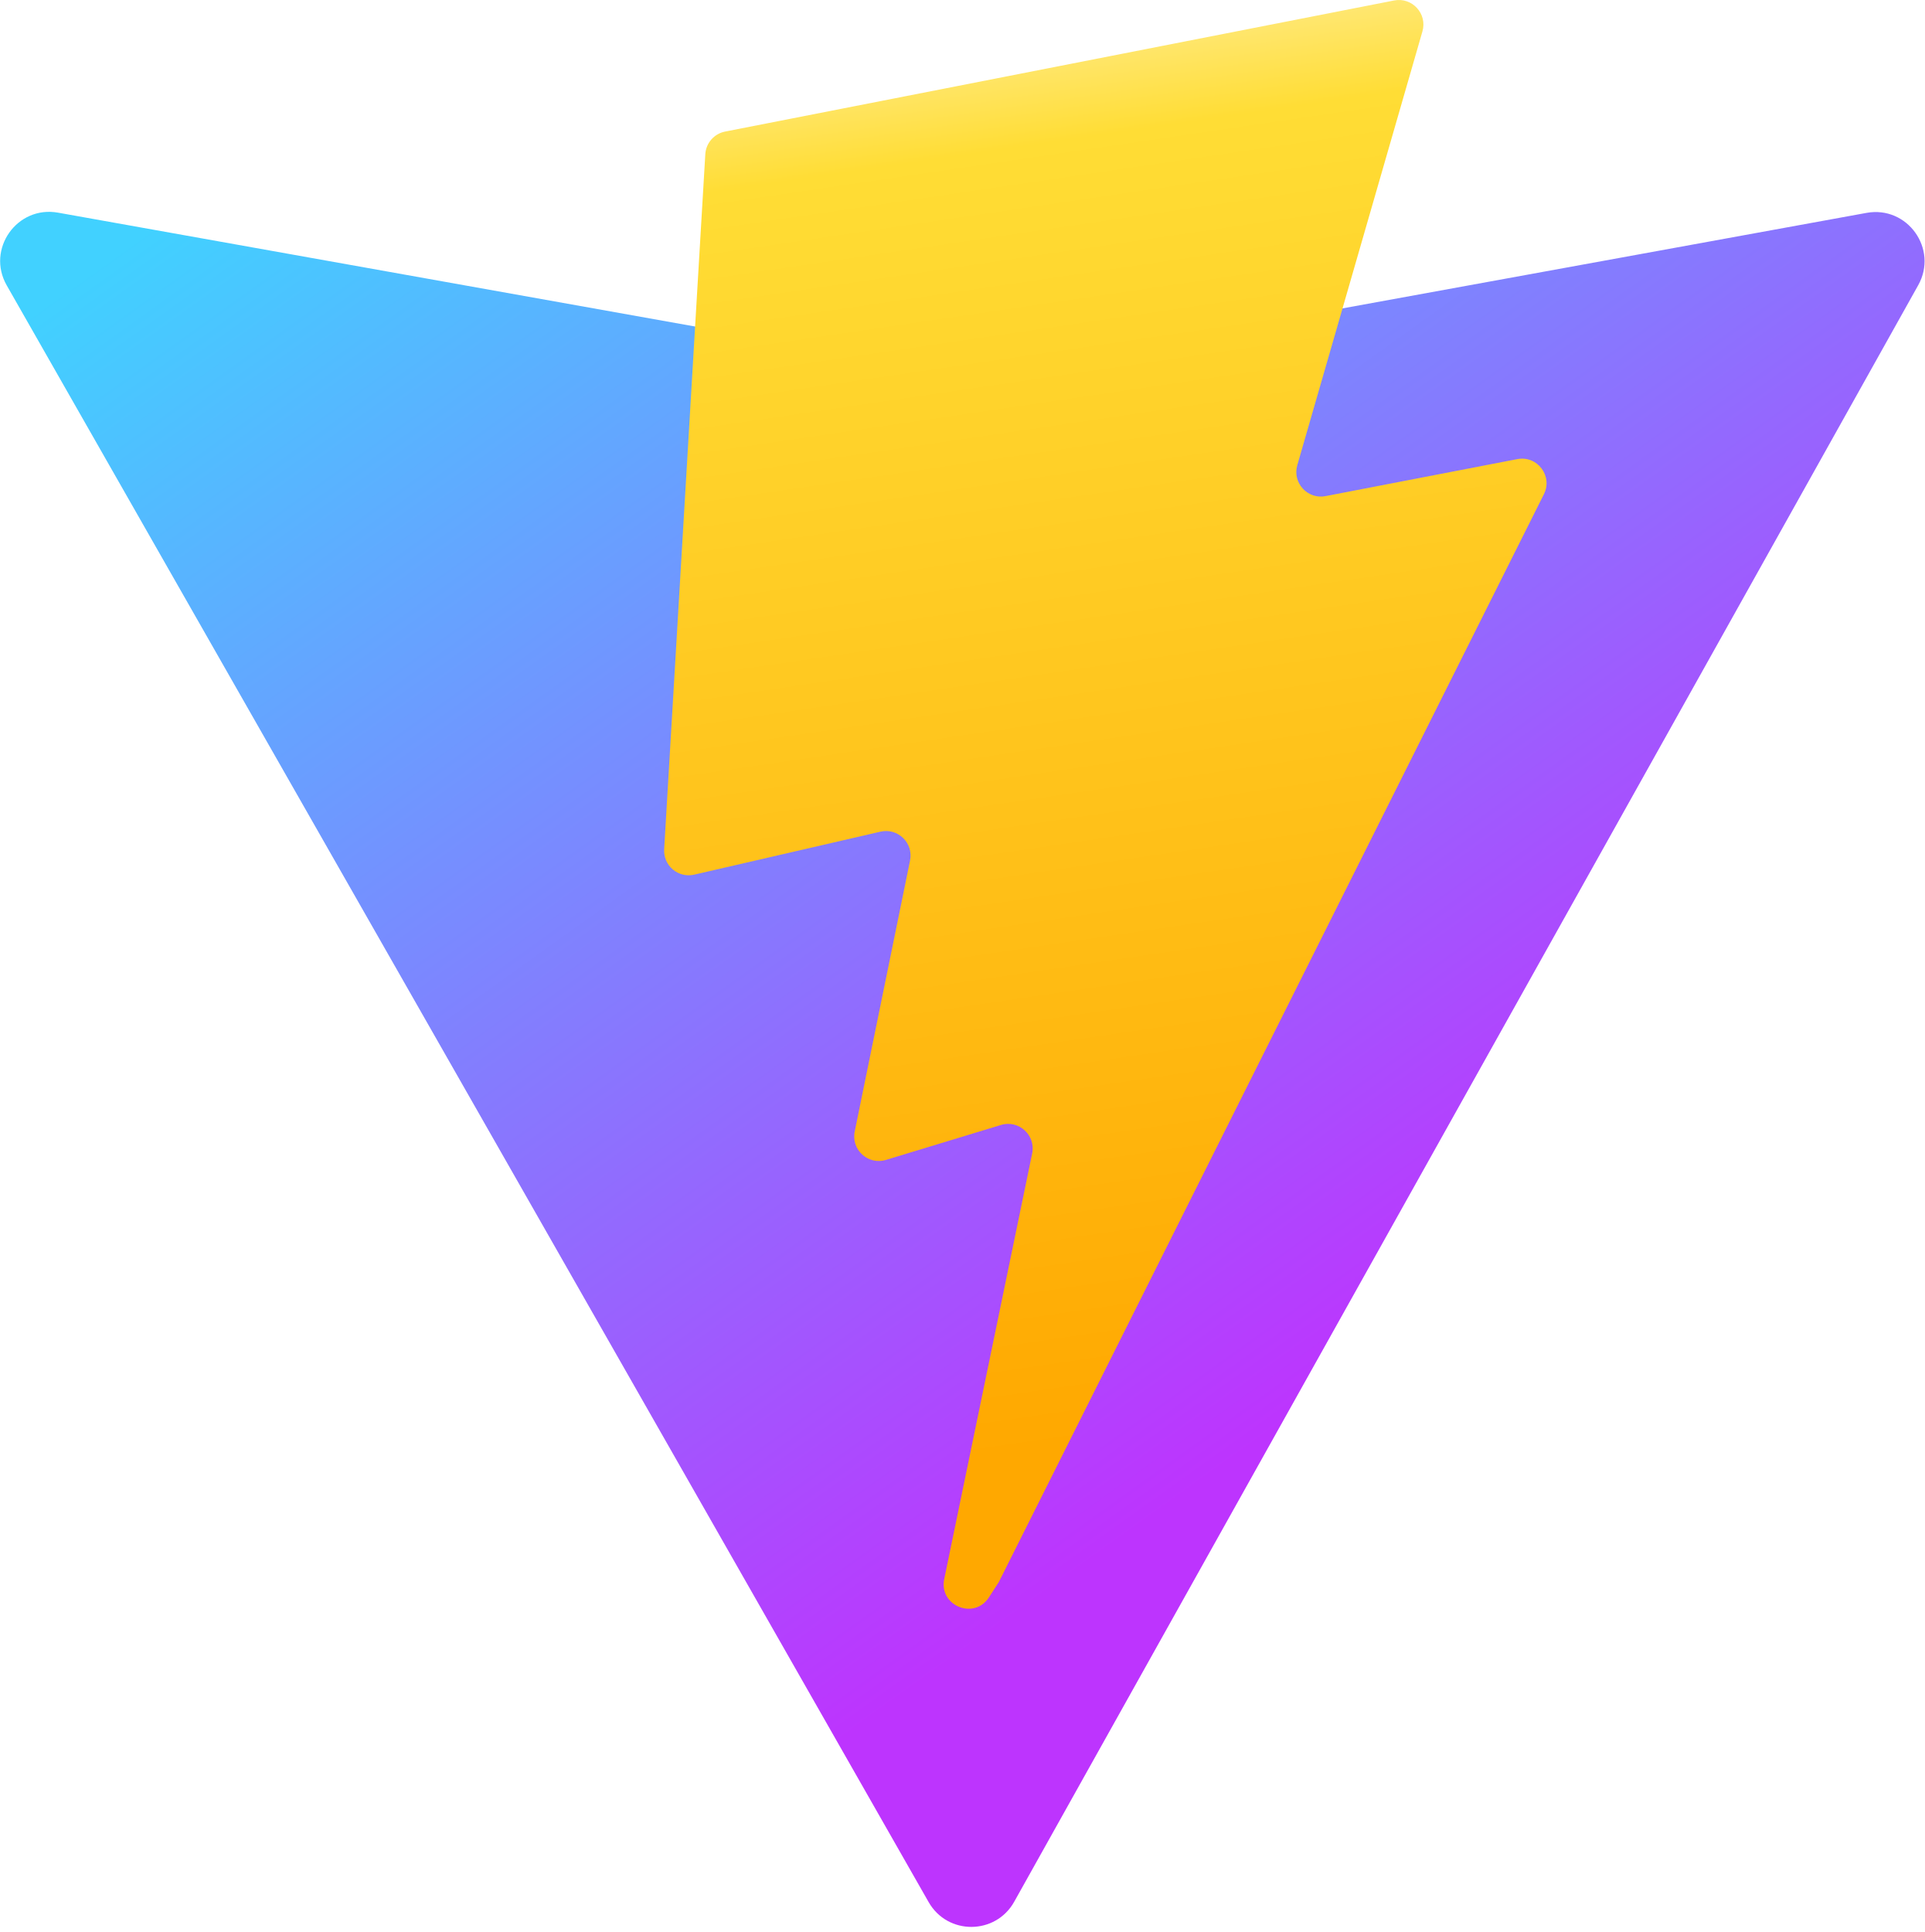
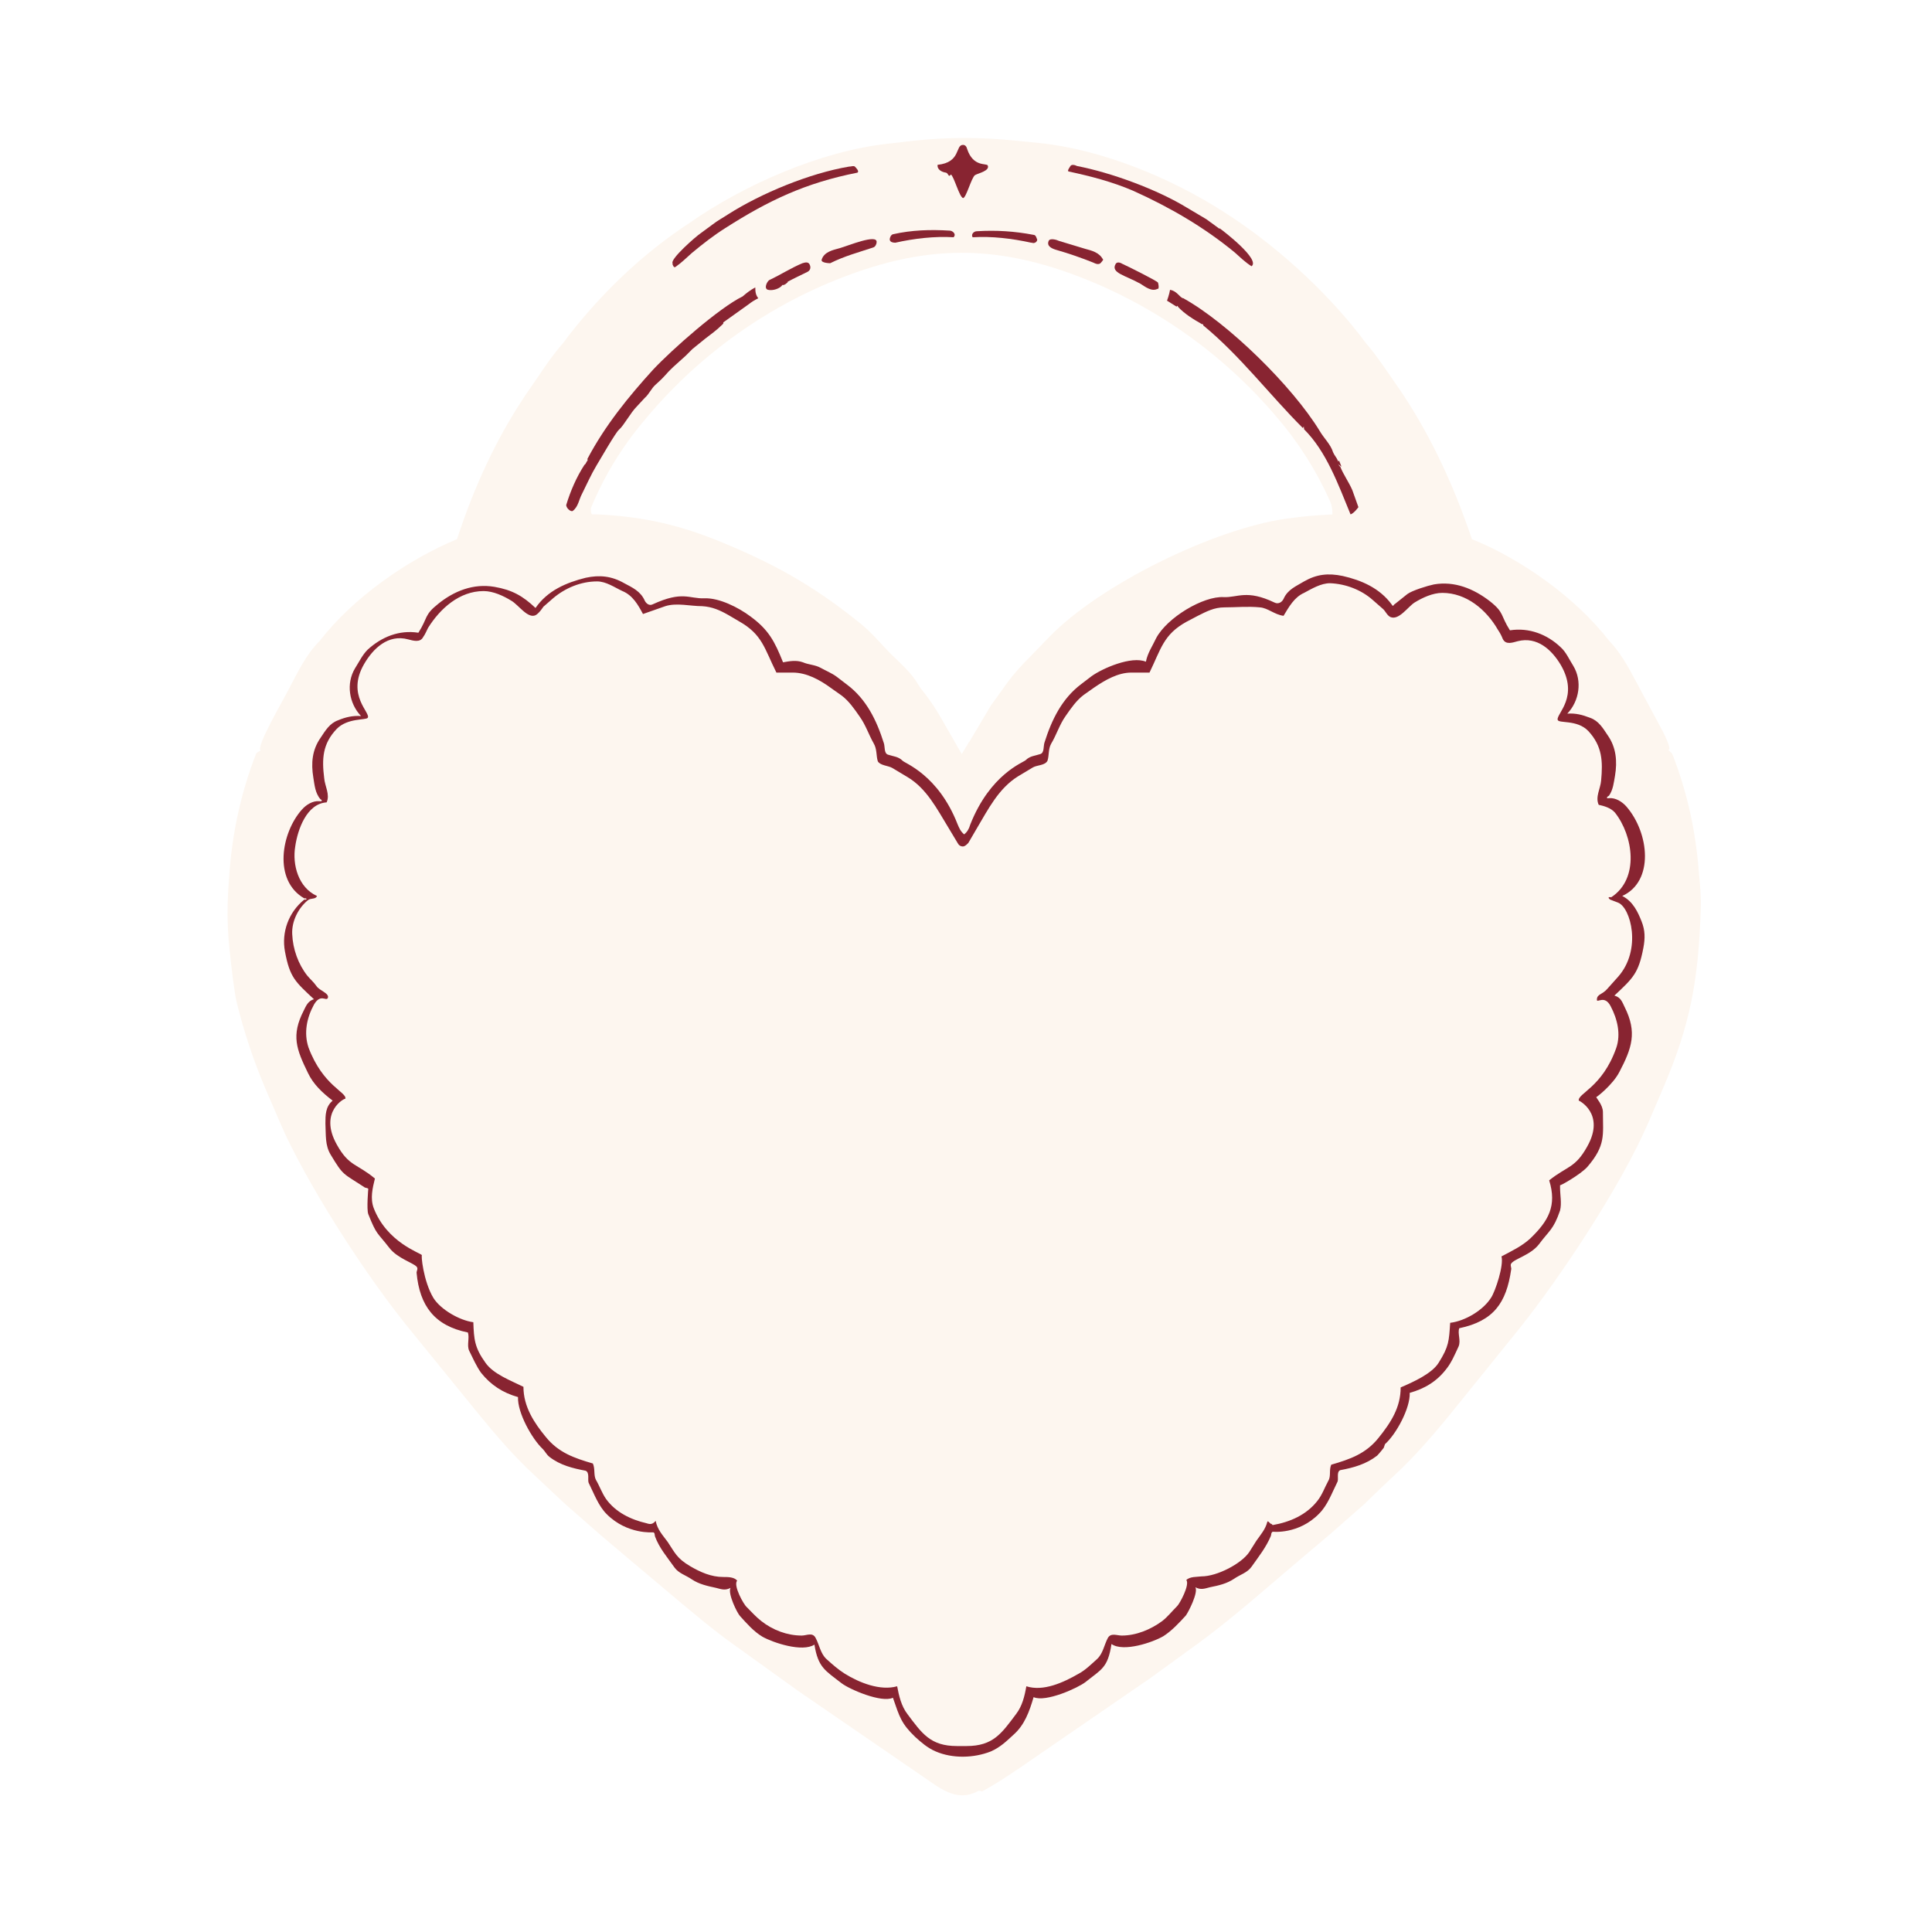
- <svg xmlns="http://www.w3.org/2000/svg" aria-hidden="true" role="img" class="iconify iconify--logos" width="31.88" height="32" preserveAspectRatio="xMidYMid meet" viewBox="0 0 256 257">
+ <svg xmlns="http://www.w3.org/2000/svg" id="Capa_1" version="1.1" viewBox="0 0 31.88 32">
  <defs>
-     <linearGradient id="IconifyId1813088fe1fbc01fb466" x1="-.828%" x2="57.636%" y1="7.652%" y2="78.411%">
-       <stop offset="0%" stop-color="#41D1FF" />
-       <stop offset="100%" stop-color="#BD34FE" />
-     </linearGradient>
-     <linearGradient id="IconifyId1813088fe1fbc01fb467" x1="43.376%" x2="50.316%" y1="2.242%" y2="89.03%">
-       <stop offset="0%" stop-color="#FFEA83" />
-       <stop offset="8.333%" stop-color="#FFDD35" />
-       <stop offset="100%" stop-color="#FFA800" />
-     </linearGradient>
+     <style>
+       .st0 {
+         fill: #882431;
+       }
+ 
+       .st1 {
+         fill: #fdf6ef;
+       }
+     </style>
  </defs>
-   <path fill="url(#IconifyId1813088fe1fbc01fb466)" d="M255.153 37.938L134.897 252.976c-2.483 4.44-8.862 4.466-11.382.048L.875 37.958c-2.746-4.814 1.371-10.646 6.827-9.67l120.385 21.517a6.537 6.537 0 0 0 2.322-.004l117.867-21.483c5.438-.991 9.574 4.796 6.877 9.62Z" />
-   <path fill="url(#IconifyId1813088fe1fbc01fb467)" d="M185.432.063L96.44 17.501a3.268 3.268 0 0 0-2.634 3.014l-5.474 92.456a3.268 3.268 0 0 0 3.997 3.378l24.777-5.718c2.318-.535 4.413 1.507 3.936 3.838l-7.361 36.047c-.495 2.426 1.782 4.5 4.151 3.78l15.304-4.649c2.372-.72 4.652 1.36 4.15 3.788l-11.698 56.621c-.732 3.542 3.979 5.473 5.943 2.437l1.313-2.028l72.516-144.72c1.215-2.423-.88-5.186-3.54-4.672l-25.505 4.922c-2.396.462-4.435-1.77-3.759-4.114l16.646-57.705c.677-2.35-1.37-4.583-3.769-4.113Z" />
+   <path class="st1" d="M16.21,29.66c-.3.17-.55.03-.83-.17l-2.17-1.49-1.07-.77c-.31-.22-.58-.45-.87-.69l-.82-.69-.52-.44-.57-.5-.31-.29-.17-.16c-.36-.33-.66-.68-.97-1.06l-1.13-1.39c-.7-.86-1.56-2.19-2.04-3.19l-.09-.2-.25-.58c-.2-.47-.36-.95-.48-1.44-.03-.13-.04-.25-.06-.37-.09-.73-.12-1.02-.06-1.77.05-.67.19-1.33.44-1.97,0-.02.06-.05.08-.06-.1-.03.38-.85.45-.99.16-.3.29-.59.53-.83.55-.71,1.45-1.34,2.27-1.68.28-.86.65-1.67,1.15-2.41l.22-.32c.12-.18.24-.35.38-.51.05-.06.08-.11.13-.17.52-.66,1.12-1.24,1.81-1.72l.15-.1c.91-.64,2.19-1.2,3.3-1.32l.43-.05c.57-.06,1.11-.06,1.68,0l.41.04c1.03.11,2.17.58,3.04,1.14.82.52,1.63,1.25,2.23,2.01.05.06.08.11.13.17.14.16.26.34.38.51l.22.32c.49.74.86,1.55,1.15,2.41.82.33,1.72.97,2.27,1.68.24.25.37.54.53.83l.37.69s.12.24.1.28c-.02.02-.04.03-.02.01.03.03.06.05.07.07.25.64.39,1.29.44,1.97.02.21.04.41.03.62-.04,1.16-.17,1.89-.63,2.96l-.24.56-.11.24c-.46.97-1.35,2.32-2.02,3.16l-1.13,1.4c-.31.38-.62.74-.98,1.07l-.16.15-.31.3-.57.5-.52.44-.81.69c-.3.25-.58.48-.9.71l-.73.53-1.92,1.32c-.29.2-.56.39-.87.56ZM16.06,12.28l.35-.59.28-.39c.11-.15.24-.29.37-.42l.32-.33c.83-.86,2.72-1.79,3.93-1.96l.24-.03c.18-.02.33-.03.52-.04,0-.08-.01-.15-.04-.22-.23-.51-.52-.97-.89-1.4-.9-1.06-2.07-1.88-3.38-2.36s-2.4-.46-3.66,0c-1.35.49-2.54,1.34-3.45,2.45-.36.43-.65.91-.86,1.42-.01.03,0,.11.02.11.02,0,.07,0,.09,0,.79.04,1.38.18,2.1.48.89.37,1.53.74,2.28,1.35.13.11.24.23.36.36.17.19.37.34.52.55.04.06.07.12.12.18.13.16.24.33.34.51l.31.54.12-.2Z" />
+   <g>
+     <path class="st0" d="M22.92,23.98s-.07.09-.11.13c-.18.14-.39.2-.61.24-.07.03-.02.15-.05.2-.09.18-.16.38-.3.52-.34.35-.77.3-.77.3-.03.02-.02.04-.03.07-.08.19-.2.34-.32.51-.07.1-.19.13-.29.2-.12.08-.25.11-.4.14-.08.02-.15.05-.24,0,.05.09-.12.42-.16.47-.11.12-.23.25-.37.34-.17.1-.66.27-.86.13-.06.4-.17.42-.43.63-.13.1-.66.34-.86.25-.07.24-.15.46-.33.62-.12.11-.22.21-.38.28-.28.11-.63.12-.91,0-.14-.06-.24-.15-.34-.24-.23-.22-.26-.33-.37-.65-.19.09-.72-.14-.85-.24-.27-.21-.39-.26-.45-.64-.2.13-.68-.03-.86-.13-.15-.09-.26-.22-.37-.34-.05-.05-.21-.38-.16-.47-.09.05-.16.02-.24,0-.14-.03-.28-.06-.4-.14-.1-.07-.22-.1-.29-.2-.12-.17-.25-.32-.32-.51-.01-.03,0-.06-.03-.07,0,0-.43.04-.77-.3-.14-.14-.21-.34-.3-.52-.02-.05.02-.17-.05-.2-.21-.04-.42-.09-.6-.23-.05-.04-.07-.09-.11-.13-.18-.17-.42-.6-.41-.86-.25-.07-.45-.2-.61-.4-.08-.11-.14-.25-.2-.37-.04-.09.01-.21-.02-.3-.55-.11-.8-.44-.85-.99,0-.03.03-.07,0-.1-.05-.06-.32-.14-.45-.31-.21-.27-.21-.21-.35-.56-.03-.08,0-.42,0-.42-.02-.02-.05-.01-.07-.03-.35-.23-.34-.18-.55-.53-.1-.16-.08-.34-.09-.52,0-.14,0-.28.12-.38-.17-.13-.32-.27-.41-.46-.19-.39-.28-.62-.07-1.03.04-.08.07-.16.17-.19-.31-.29-.4-.36-.48-.79-.06-.32.06-.65.32-.86.05.01.05-.03,0-.02-.52-.3-.38-1.09-.04-1.47.07-.08.18-.15.29-.14.05.01.05-.02.02-.03-.09-.1-.1-.24-.12-.36-.04-.24-.02-.46.12-.66.08-.12.15-.24.29-.29.12-.05.24-.08.38-.07-.2-.21-.25-.54-.1-.79.07-.11.12-.22.21-.31.23-.21.52-.33.84-.28.16-.25.09-.29.33-.48.26-.21.58-.34.93-.28.29.05.47.15.68.35.2-.29.51-.42.83-.5.23-.05.43-.03.64.09.13.07.27.13.34.29.02.04.07.09.13.06.5-.23.6-.09.86-.1.24-.01.56.15.76.3.3.22.4.41.54.76.11-.02.22-.04.33,0,.09.04.2.04.29.09s.19.09.27.15l.17.13c.32.24.49.59.61.97.02.06,0,.17.07.19.09.03.17.03.24.1.03.04.59.23.91,1.05.03.07.05.12.11.17.05-.04.08-.09.1-.16.33-.84.88-1.03.92-1.07.07-.07.15-.07.24-.1.07-.02.05-.13.07-.19.12-.38.29-.73.61-.97l.17-.13c.18-.13.66-.34.9-.24.03-.15.11-.26.17-.39.18-.34.78-.7,1.12-.68.23.01.38-.13.84.09.06.03.12,0,.15-.06.07-.16.21-.21.34-.29.21-.12.4-.14.64-.09.31.07.61.2.81.47.01.01.01.03.03.02,0,0,.01-.02.03-.03l.2-.16c.08-.06.34-.14.44-.16.34-.06.66.07.93.28.24.19.17.23.33.48.32-.05.62.07.84.28.09.08.14.2.21.31.15.25.1.58-.1.79.14-.01.25.02.38.07.14.05.21.17.29.29.14.2.16.43.12.67-.02.11-.03.23-.1.33-.04.02-.05.05,0,.04.11-.01.22.06.29.14.38.44.46,1.24-.07,1.48.18.09.26.27.32.42s.06.28.03.44c-.08.42-.17.5-.48.79.11.03.13.11.17.19.21.42.12.68-.09,1.08-.11.21-.38.42-.38.41,0,.02.11.13.11.25,0,.38.05.55-.26.91-.12.13-.46.32-.45.3,0,0,0,.02,0,.04,0,.12.03.26,0,.38-.11.32-.18.33-.35.56-.14.18-.41.24-.46.32-.02.03.01.07,0,.1-.08.55-.29.85-.86.97-.03.09.03.2-.01.3-.06.13-.12.27-.2.37-.16.21-.36.33-.61.4.01.25-.22.68-.41.85ZM21.08,25.26c.29-.05.56-.17.74-.4.08-.1.12-.22.18-.33.05-.08.01-.18.05-.27.31-.09.57-.18.78-.44s.37-.51.37-.84c.21-.09.52-.23.63-.41.17-.27.17-.36.19-.66.25-.03.55-.21.68-.42.07-.11.21-.53.17-.68.17-.09.34-.17.48-.3.3-.29.44-.54.31-.96.3-.24.43-.2.63-.56.31-.55-.15-.77-.14-.76-.02-.12.39-.22.62-.87.08-.23.02-.48-.09-.69-.1-.2-.23-.05-.23-.11,0-.1.09-.08.18-.19l.17-.19c.4-.45.21-1.15,0-1.23l-.13-.05s-.04-.03-.02-.04c.02,0,.03,0,.04,0,.47-.31.36-1.02.06-1.4-.07-.08-.18-.11-.27-.13-.06-.13.03-.27.04-.4.03-.32.02-.57-.21-.82-.19-.2-.5-.12-.51-.19-.02-.1.36-.38.05-.91-.15-.25-.39-.47-.71-.39-.08.02-.2.07-.25-.04-.02-.05-.04-.09-.08-.15-.19-.33-.52-.61-.92-.61-.16,0-.33.08-.46.16-.11.07-.26.3-.4.24-.06-.03-.08-.1-.13-.14l-.16-.14c-.19-.17-.45-.27-.71-.28-.15,0-.3.09-.43.16-.16.07-.25.23-.34.38-.15-.02-.26-.13-.39-.14-.2-.02-.4,0-.59,0-.17,0-.3.07-.44.14l-.19.1c-.38.21-.42.45-.61.84h-.3c-.22,0-.43.12-.62.25l-.17.12c-.12.09-.21.22-.3.35-.1.14-.15.31-.24.46-.05.09-.03.19-.06.28-.04.08-.17.07-.24.11l-.25.15c-.32.2-.49.54-.68.86l-.14.24s-.05.06-.09.06-.07-.02-.09-.06l-.15-.25c-.19-.31-.36-.65-.68-.84l-.25-.15c-.07-.04-.2-.04-.24-.11-.03-.09-.01-.2-.07-.3-.08-.14-.13-.3-.23-.44-.09-.13-.18-.26-.3-.35l-.17-.12c-.19-.14-.41-.26-.64-.26h-.27c-.2-.4-.23-.63-.62-.85l-.17-.1c-.14-.08-.27-.14-.44-.15-.2,0-.42-.06-.61,0l-.37.13c-.08-.15-.17-.31-.34-.38-.13-.06-.27-.16-.42-.16-.27,0-.53.11-.73.28l-.16.14s-.07.11-.13.14c-.13.06-.28-.17-.4-.24-.13-.08-.3-.16-.46-.16-.4,0-.72.29-.92.61-.03.06-.05.11-.08.15-.05.1-.17.06-.25.04-.33-.09-.58.15-.73.41-.3.52.12.81.06.89-.03.04-.33,0-.51.18-.24.25-.25.5-.21.82.01.13.1.27.04.4-.33.02-.48.45-.52.73-.05.3.05.68.36.82-.02.06-.1.03-.15.07-.16.13-.27.35-.26.56.01.25.1.5.25.69.05.06.1.1.15.17.05.08.22.12.19.2-.03.06-.12-.08-.23.11-.12.22-.17.47-.09.71.24.64.64.74.61.85,0-.02-.45.21-.14.76.2.36.33.31.63.56-.04.16-.08.33-.02.49.22.57.77.74.8.78-.02-.02.02.43.19.71.12.19.43.37.66.4.01.28.02.42.2.67.13.19.43.3.63.4,0,.33.18.6.37.83.21.26.47.35.78.44.04.09.01.19.05.27.06.1.1.22.17.32.16.22.41.34.67.4.06.02.1.02.15-.04.03.15.12.24.2.35.12.18.15.27.37.4.17.1.35.18.55.18.08,0,.18,0,.23.06-.07.08.11.4.16.44.08.08.15.16.24.23.19.15.43.24.67.24.08,0,.18-.06.23.04.06.11.08.26.18.35s.19.17.3.24c.24.15.59.29.87.21.03.16.07.33.17.46.24.32.38.53.82.53h.16c.44,0,.58-.21.82-.53.1-.13.14-.29.17-.46.28.09.61-.06.87-.21.11-.06.2-.15.3-.24.1-.09.12-.24.18-.35.05-.09.15-.04.23-.04.24,0,.48-.1.67-.24.09-.07.16-.16.25-.25.04-.04.21-.35.15-.43.06-.06.18-.05.25-.06.26,0,.66-.21.79-.4l.12-.19c.07-.1.15-.19.18-.31.01-.04.05.04.07.03Z" />
+     <path class="st0" d="M19.6,4.94q-.04.05,0,0c.74.41,1.81,1.46,2.26,2.2.07.12.18.22.22.35.02.05.06.09.08.14,0,.04.01.08.04.1.05.13.14.25.2.39l.1.28s-.07.1-.13.12c-.21-.51-.4-1.04-.77-1.41,0-.05,0-.06-.02-.02-.56-.56-1.04-1.2-1.65-1.7,0-.02,0-.02-.02-.02-.14-.08-.29-.17-.4-.29,0-.04-.01-.04-.02,0l-.16-.1s.04-.11.05-.18c.11.02.15.11.21.14Z" />
+     <path class="st0" d="M11.98,5.36c-.06-.01-.07,0-.02.02-.09.09-.19.16-.28.23l-.21.17s-.07.07-.11.11l-.2.18c-.17.16-.1.12-.3.3-.07.06-.11.16-.18.22l-.13.14c-.11.11-.21.31-.3.39-.05.04-.31.49-.37.59-.09.15-.16.31-.24.47-.05.09-.06.21-.15.28-.03.03-.12-.05-.11-.1.07-.23.17-.46.3-.66.04-.03.06-.05.05-.1.29-.55.68-1.03,1.09-1.48.31-.33,1.09-1.02,1.48-1.21.03-.02.04.04.04.04-.01,0-.03-.02-.04-.04.07-.06.12-.1.21-.15,0,.08.01.13.05.18-.06.03-.11.06-.16.1l-.42.3Z" />
+     <path class="st0" d="M20.2,3.78c.07.05.68.52.53.63-.11-.07-.19-.15-.28-.23-.51-.42-1.08-.75-1.68-1.02-.35-.15-.7-.24-1.07-.32-.03-.01.02-.07.03-.09.02-.03.07-.02.11,0,.57.11,1.33.39,1.82.69l.32.19.22.16Z" />
+     <path class="st0" d="M11.14,4.36c-.04-.07.38-.44.47-.5l.19-.14c.09-.07.17-.11.26-.17.55-.35,1.35-.68,2-.79.04,0,.08-.02.1,0,.02.02.08.08.04.1-.86.17-1.47.46-2.19.92-.19.12-.37.26-.55.41-.09.08-.17.16-.27.23-.03.02-.04-.02-.05-.04Z" />
+     <path class="st0" d="M16.15,2.9c-.06.04-.15.39-.2.38-.06-.02-.15-.36-.2-.39-.04.06-.04-.02-.08-.03-.07-.01-.15-.05-.14-.13.39-.04.29-.33.42-.33.04,0,.06.03.07.07.1.3.32.23.34.27.04.09-.16.13-.21.16Z" />
+     <path class="st0" d="M18.28,4.29s-.04.07-.07.08c-.03.01-.06,0-.1-.02-.2-.08-.4-.15-.61-.21-.07-.02-.17-.06-.13-.15.02-.05.13-.02.17,0l.43.13c.11.03.24.06.3.18Z" />
+     <path class="st0" d="M13.76,4.36s-.17,0-.15-.06c.04-.13.19-.16.3-.19.14-.04.62-.24.61-.1,0,.03-.02.08-.06.09-.24.08-.47.14-.71.26Z" />
+     <path class="st0" d="M19.18,4.78c-.1.06-.21-.03-.29-.08-.25-.14-.5-.18-.41-.33.02-.03.06-.03.11,0,.09.04.57.28.59.31.01.03.02.09,0,.11Z" />
+     <path class="st0" d="M13.05,4.67l-.09.05c-.04.06-.16.1-.24.08-.07-.02-.02-.13.02-.16.19-.09.36-.2.55-.28.06-.02.1-.02.12.02s.02.09-.03.12c-.12.06-.23.11-.34.17Z" />
+     <path class="st0" d="M15.8,3.93c-.32-.02-.66.02-.97.09-.04,0-.08-.01-.09-.04-.01-.02.01-.09.05-.1.31-.07.62-.08.94-.06.05,0,.11.06.07.1Z" />
+     <path class="st0" d="M17.08,4.02c-.32-.07-.65-.11-.97-.09-.03-.05.02-.1.07-.1.32-.02.63,0,.94.06.04,0,.05.06.06.08,0,.03-.04.07-.09.05Z" />
+     <path class="st0" d="M9.68,7.73s.03-.08.05-.1c.02.01.03.01.07.02-.04.04-.06.08-.11.08Z" />
+     <path class="st0" d="M22.22,7.73s-.07-.05-.11-.08c.03-.01.05,0,.07-.02l.04.1Z" />
+     <path class="st0" d="M11.98,5.36s-.02.02-.02.02c-.02,0-.04,0-.06,0-.02,0-.02-.06,0-.06.04,0,.07.01.08.04Z" />
+     <path class="st0" d="M19.94,5.38s-.01-.02-.02-.02c.01-.03.04-.03.08-.04.01,0,.02.03,0,.05,0,.02-.05,0-.07.01Z" />
+     <path class="st0" d="M21.62,7.11l-.02-.02s0-.04.01-.04c.02,0,.05,0,.06.01-.04.01-.04.04-.05.05Z" />
+     <path class="st0" d="M13.05,4.67s-.05.06-.09.05c.02-.03.04-.06.09-.05Z" />
+     <path class="st0" d="M19.52,5.07h-.02s-.03-.04-.02-.06c.01-.03.04,0,.04.02,0,.01.01.02,0,.04Z" />
+     <path class="st0" d="M22.35,8.06s-.05,0-.07,0c-.02,0-.01-.03-.01-.05,0-.02.04-.05.04-.03,0,.04.01.05.05.07Z" />
+     <path class="st0" d="M19.6,4.94c0,.05,0,.06-.02.08-.03.03-.03-.08-.04-.08.02,0,.04,0,.06,0Z" />
+     <path class="st0" d="M19.81,5.12s.04,0,.05.01c0,0,.03.04,0,.04-.01,0-.02-.02-.04,0-.02.02-.02-.04-.01-.05Z" />
+     <path class="st0" d="M9.54,8.06s.05-.04.05-.08c.03.01.04.02.04.04s0,.05-.01.05c-.03,0-.06,0-.08-.01Z" />
+     <path class="st0" d="M12.29,4.94s.07,0,.06.01c0,.01-.03.03-.02.07,0,.02-.04,0-.04-.02,0-.01,0-.04,0-.05Z" />
+     <path class="st0" d="M12.05,5.13s.05,0,.05.04c0,.03-.02,0-.04,0-.03.02-.04-.02,0-.05Z" />
+   </g>
</svg>
